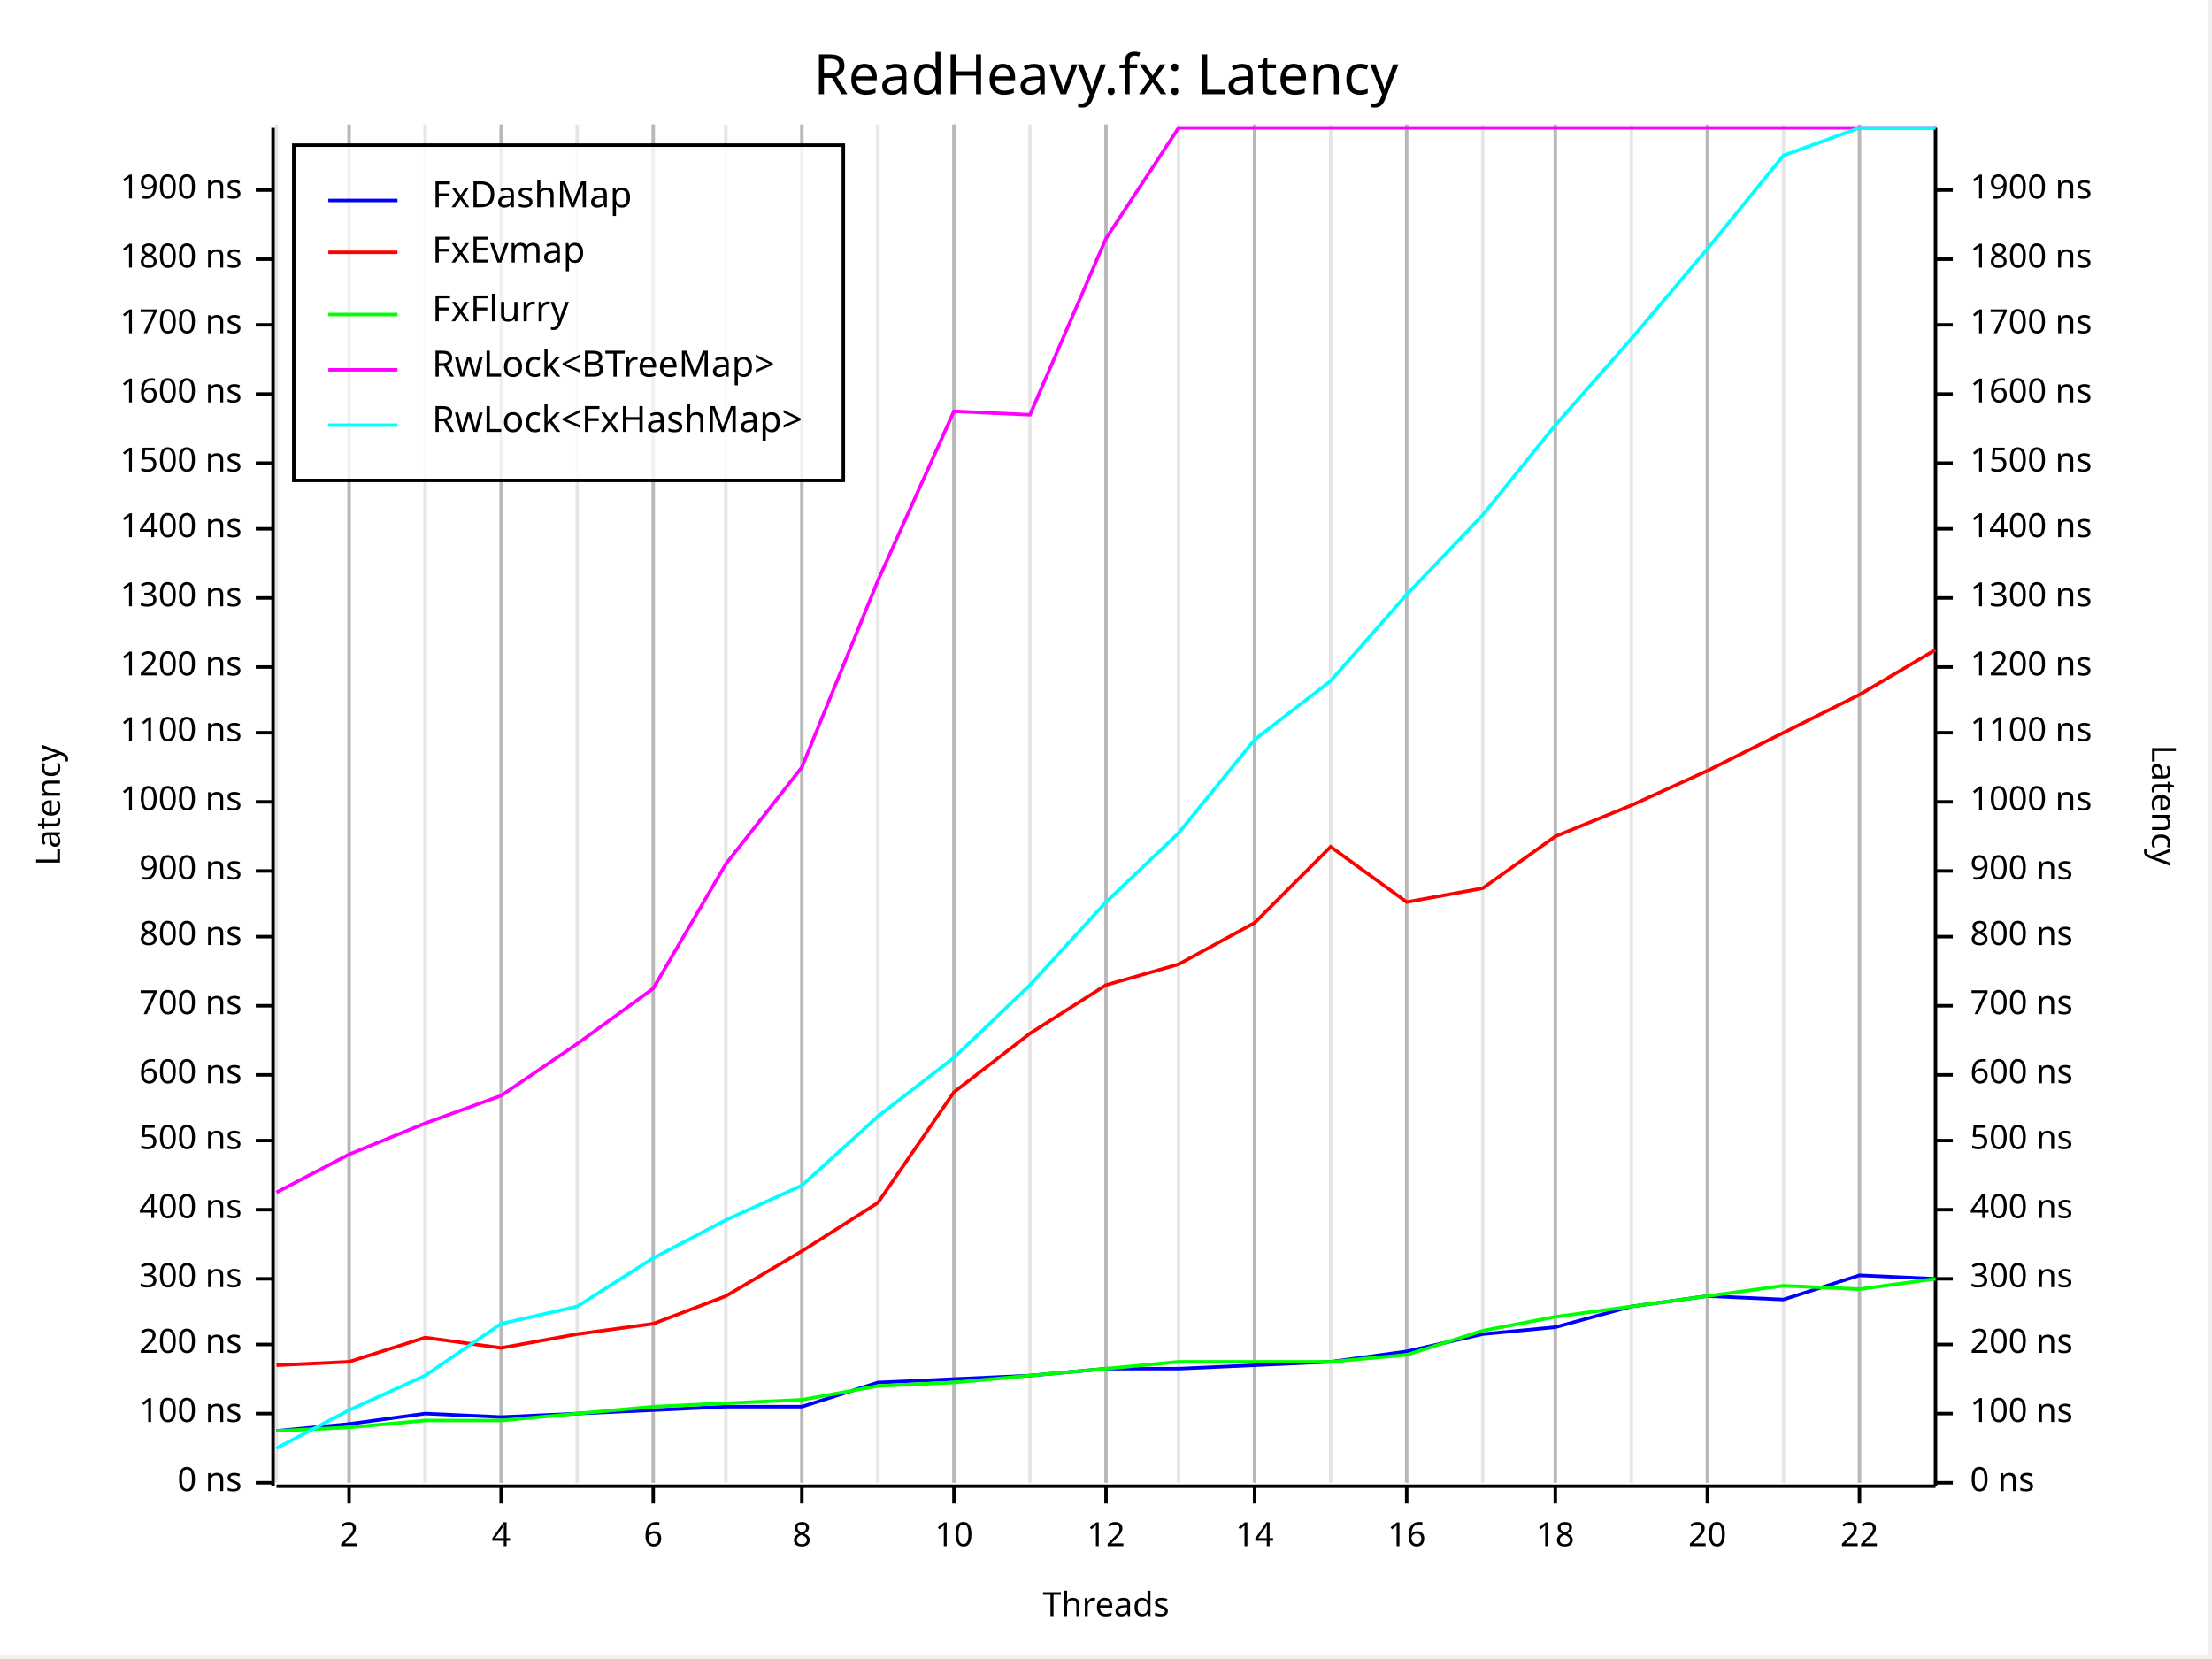
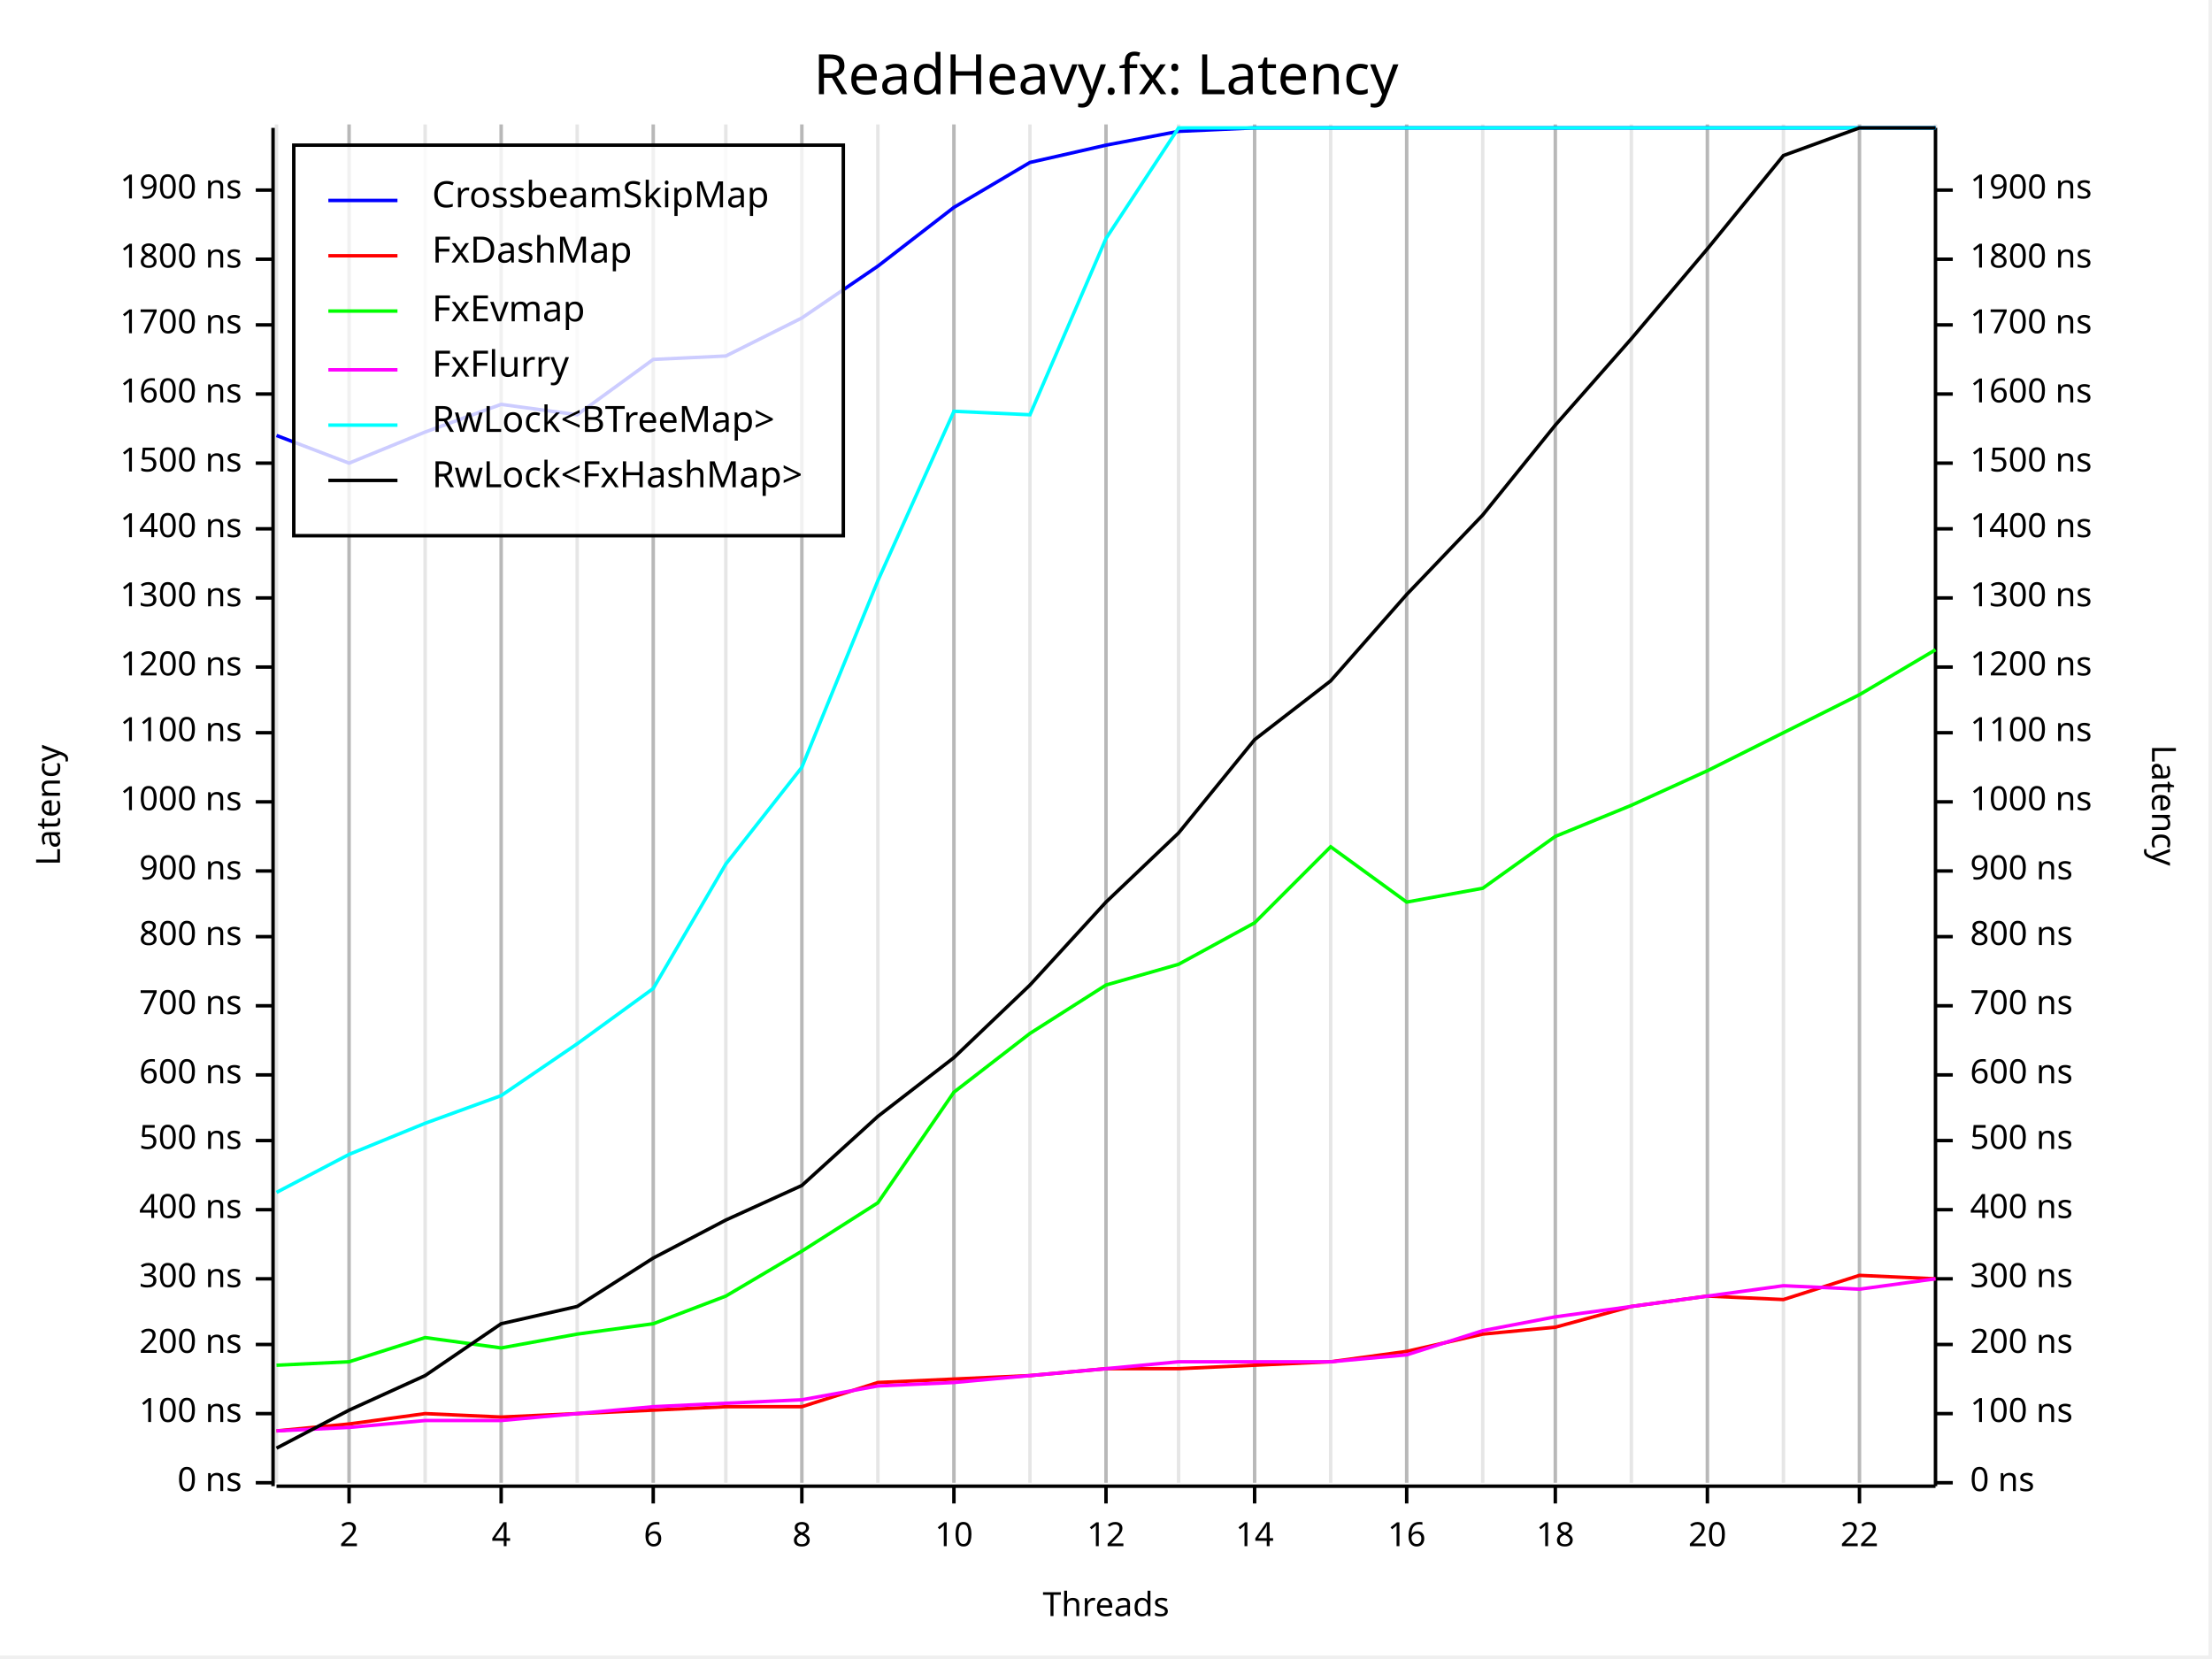
<svg xmlns="http://www.w3.org/2000/svg" width="640" height="480" viewBox="0 0 640 480">
  <rect x="0" y="0" width="639" height="479" opacity="1" fill="#FFFFFF" stroke="none" />
  <text x="320" y="15" dy="0.76em" text-anchor="middle" font-family="Fira Code" font-size="16.129" opacity="1" fill="#000000">
ReadHeavy.fx: Latency
</text>
  <line opacity="0.1" stroke="#000000" stroke-width="1" x1="80" y1="429" x2="80" y2="36" />
  <line opacity="0.1" stroke="#000000" stroke-width="1" x1="101" y1="429" x2="101" y2="36" />
  <line opacity="0.1" stroke="#000000" stroke-width="1" x1="123" y1="429" x2="123" y2="36" />
  <line opacity="0.1" stroke="#000000" stroke-width="1" x1="145" y1="429" x2="145" y2="36" />
  <line opacity="0.1" stroke="#000000" stroke-width="1" x1="167" y1="429" x2="167" y2="36" />
  <line opacity="0.1" stroke="#000000" stroke-width="1" x1="189" y1="429" x2="189" y2="36" />
  <line opacity="0.1" stroke="#000000" stroke-width="1" x1="210" y1="429" x2="210" y2="36" />
  <line opacity="0.1" stroke="#000000" stroke-width="1" x1="232" y1="429" x2="232" y2="36" />
  <line opacity="0.1" stroke="#000000" stroke-width="1" x1="254" y1="429" x2="254" y2="36" />
  <line opacity="0.1" stroke="#000000" stroke-width="1" x1="276" y1="429" x2="276" y2="36" />
  <line opacity="0.1" stroke="#000000" stroke-width="1" x1="298" y1="429" x2="298" y2="36" />
  <line opacity="0.1" stroke="#000000" stroke-width="1" x1="320" y1="429" x2="320" y2="36" />
  <line opacity="0.1" stroke="#000000" stroke-width="1" x1="341" y1="429" x2="341" y2="36" />
  <line opacity="0.1" stroke="#000000" stroke-width="1" x1="363" y1="429" x2="363" y2="36" />
  <line opacity="0.1" stroke="#000000" stroke-width="1" x1="385" y1="429" x2="385" y2="36" />
  <line opacity="0.1" stroke="#000000" stroke-width="1" x1="407" y1="429" x2="407" y2="36" />
  <line opacity="0.1" stroke="#000000" stroke-width="1" x1="429" y1="429" x2="429" y2="36" />
  <line opacity="0.1" stroke="#000000" stroke-width="1" x1="450" y1="429" x2="450" y2="36" />
  <line opacity="0.1" stroke="#000000" stroke-width="1" x1="472" y1="429" x2="472" y2="36" />
  <line opacity="0.1" stroke="#000000" stroke-width="1" x1="494" y1="429" x2="494" y2="36" />
  <line opacity="0.1" stroke="#000000" stroke-width="1" x1="516" y1="429" x2="516" y2="36" />
  <line opacity="0.1" stroke="#000000" stroke-width="1" x1="538" y1="429" x2="538" y2="36" />
  <line opacity="0.1" stroke="#000000" stroke-width="1" x1="560" y1="429" x2="560" y2="36" />
  <text x="10" y="233" dy="0.76em" text-anchor="middle" font-family="sans-serif" font-size="9.677" opacity="1" fill="#000000" transform="rotate(270, 10, 233)">
Latency
</text>
  <text x="320" y="470" dy="-0.5ex" text-anchor="middle" font-family="sans-serif" font-size="9.677" opacity="1" fill="#000000">
Threads
</text>
  <text x="630" y="233" dy="0.76em" text-anchor="middle" font-family="sans-serif" font-size="9.677" opacity="1" fill="#000000" transform="rotate(90, 630, 233)">
Latency
</text>
  <line opacity="0.2" stroke="#000000" stroke-width="1" x1="101" y1="429" x2="101" y2="36" />
  <line opacity="0.2" stroke="#000000" stroke-width="1" x1="145" y1="429" x2="145" y2="36" />
  <line opacity="0.2" stroke="#000000" stroke-width="1" x1="189" y1="429" x2="189" y2="36" />
  <line opacity="0.2" stroke="#000000" stroke-width="1" x1="232" y1="429" x2="232" y2="36" />
  <line opacity="0.2" stroke="#000000" stroke-width="1" x1="276" y1="429" x2="276" y2="36" />
  <line opacity="0.2" stroke="#000000" stroke-width="1" x1="320" y1="429" x2="320" y2="36" />
  <line opacity="0.2" stroke="#000000" stroke-width="1" x1="363" y1="429" x2="363" y2="36" />
  <line opacity="0.2" stroke="#000000" stroke-width="1" x1="407" y1="429" x2="407" y2="36" />
  <line opacity="0.2" stroke="#000000" stroke-width="1" x1="450" y1="429" x2="450" y2="36" />
  <line opacity="0.2" stroke="#000000" stroke-width="1" x1="494" y1="429" x2="494" y2="36" />
  <line opacity="0.2" stroke="#000000" stroke-width="1" x1="538" y1="429" x2="538" y2="36" />
  <polyline fill="none" opacity="1" stroke="#000000" stroke-width="1" points="79,37 79,430 " />
  <text x="70" y="429" dy="0.5ex" text-anchor="end" font-family="sans-serif" font-size="9.677" opacity="1" fill="#000000">
0 ns
</text>
  <polyline fill="none" opacity="1" stroke="#000000" stroke-width="1" points="74,429 79,429 " />
  <text x="70" y="409" dy="0.5ex" text-anchor="end" font-family="sans-serif" font-size="9.677" opacity="1" fill="#000000">
100 ns
</text>
  <polyline fill="none" opacity="1" stroke="#000000" stroke-width="1" points="74,409 79,409 " />
  <text x="70" y="389" dy="0.5ex" text-anchor="end" font-family="sans-serif" font-size="9.677" opacity="1" fill="#000000">
200 ns
</text>
  <polyline fill="none" opacity="1" stroke="#000000" stroke-width="1" points="74,389 79,389 " />
  <text x="70" y="370" dy="0.5ex" text-anchor="end" font-family="sans-serif" font-size="9.677" opacity="1" fill="#000000">
300 ns
</text>
  <polyline fill="none" opacity="1" stroke="#000000" stroke-width="1" points="74,370 79,370 " />
  <text x="70" y="350" dy="0.5ex" text-anchor="end" font-family="sans-serif" font-size="9.677" opacity="1" fill="#000000">
400 ns
</text>
  <polyline fill="none" opacity="1" stroke="#000000" stroke-width="1" points="74,350 79,350 " />
  <text x="70" y="330" dy="0.5ex" text-anchor="end" font-family="sans-serif" font-size="9.677" opacity="1" fill="#000000">
500 ns
</text>
  <polyline fill="none" opacity="1" stroke="#000000" stroke-width="1" points="74,330 79,330 " />
  <text x="70" y="311" dy="0.5ex" text-anchor="end" font-family="sans-serif" font-size="9.677" opacity="1" fill="#000000">
600 ns
</text>
  <polyline fill="none" opacity="1" stroke="#000000" stroke-width="1" points="74,311 79,311 " />
  <text x="70" y="291" dy="0.5ex" text-anchor="end" font-family="sans-serif" font-size="9.677" opacity="1" fill="#000000">
700 ns
</text>
  <polyline fill="none" opacity="1" stroke="#000000" stroke-width="1" points="74,291 79,291 " />
  <text x="70" y="271" dy="0.5ex" text-anchor="end" font-family="sans-serif" font-size="9.677" opacity="1" fill="#000000">
800 ns
</text>
  <polyline fill="none" opacity="1" stroke="#000000" stroke-width="1" points="74,271 79,271 " />
  <text x="70" y="252" dy="0.5ex" text-anchor="end" font-family="sans-serif" font-size="9.677" opacity="1" fill="#000000">
900 ns
</text>
  <polyline fill="none" opacity="1" stroke="#000000" stroke-width="1" points="74,252 79,252 " />
  <text x="70" y="232" dy="0.5ex" text-anchor="end" font-family="sans-serif" font-size="9.677" opacity="1" fill="#000000">
1000 ns
</text>
  <polyline fill="none" opacity="1" stroke="#000000" stroke-width="1" points="74,232 79,232 " />
  <text x="70" y="212" dy="0.5ex" text-anchor="end" font-family="sans-serif" font-size="9.677" opacity="1" fill="#000000">
1100 ns
</text>
  <polyline fill="none" opacity="1" stroke="#000000" stroke-width="1" points="74,212 79,212 " />
  <text x="70" y="193" dy="0.5ex" text-anchor="end" font-family="sans-serif" font-size="9.677" opacity="1" fill="#000000">
1200 ns
</text>
  <polyline fill="none" opacity="1" stroke="#000000" stroke-width="1" points="74,193 79,193 " />
  <text x="70" y="173" dy="0.5ex" text-anchor="end" font-family="sans-serif" font-size="9.677" opacity="1" fill="#000000">
1300 ns
</text>
  <polyline fill="none" opacity="1" stroke="#000000" stroke-width="1" points="74,173 79,173 " />
  <text x="70" y="153" dy="0.5ex" text-anchor="end" font-family="sans-serif" font-size="9.677" opacity="1" fill="#000000">
1400 ns
</text>
  <polyline fill="none" opacity="1" stroke="#000000" stroke-width="1" points="74,153 79,153 " />
  <text x="70" y="134" dy="0.5ex" text-anchor="end" font-family="sans-serif" font-size="9.677" opacity="1" fill="#000000">
1500 ns
</text>
  <polyline fill="none" opacity="1" stroke="#000000" stroke-width="1" points="74,134 79,134 " />
  <text x="70" y="114" dy="0.5ex" text-anchor="end" font-family="sans-serif" font-size="9.677" opacity="1" fill="#000000">
1600 ns
</text>
  <polyline fill="none" opacity="1" stroke="#000000" stroke-width="1" points="74,114 79,114 " />
  <text x="70" y="94" dy="0.5ex" text-anchor="end" font-family="sans-serif" font-size="9.677" opacity="1" fill="#000000">
1700 ns
</text>
  <polyline fill="none" opacity="1" stroke="#000000" stroke-width="1" points="74,94 79,94 " />
  <text x="70" y="75" dy="0.5ex" text-anchor="end" font-family="sans-serif" font-size="9.677" opacity="1" fill="#000000">
1800 ns
</text>
  <polyline fill="none" opacity="1" stroke="#000000" stroke-width="1" points="74,75 79,75 " />
  <text x="70" y="55" dy="0.5ex" text-anchor="end" font-family="sans-serif" font-size="9.677" opacity="1" fill="#000000">
1900 ns
</text>
  <polyline fill="none" opacity="1" stroke="#000000" stroke-width="1" points="74,55 79,55 " />
  <polyline fill="none" opacity="1" stroke="#000000" stroke-width="1" points="80,430 560,430 " />
  <text x="101" y="440" dy="0.76em" text-anchor="middle" font-family="sans-serif" font-size="9.677" opacity="1" fill="#000000">
2
</text>
  <polyline fill="none" opacity="1" stroke="#000000" stroke-width="1" points="101,430 101,435 " />
  <text x="145" y="440" dy="0.76em" text-anchor="middle" font-family="sans-serif" font-size="9.677" opacity="1" fill="#000000">
4
</text>
  <polyline fill="none" opacity="1" stroke="#000000" stroke-width="1" points="145,430 145,435 " />
  <text x="189" y="440" dy="0.76em" text-anchor="middle" font-family="sans-serif" font-size="9.677" opacity="1" fill="#000000">
6
</text>
  <polyline fill="none" opacity="1" stroke="#000000" stroke-width="1" points="189,430 189,435 " />
  <text x="232" y="440" dy="0.76em" text-anchor="middle" font-family="sans-serif" font-size="9.677" opacity="1" fill="#000000">
8
</text>
  <polyline fill="none" opacity="1" stroke="#000000" stroke-width="1" points="232,430 232,435 " />
  <text x="276" y="440" dy="0.76em" text-anchor="middle" font-family="sans-serif" font-size="9.677" opacity="1" fill="#000000">
10
</text>
  <polyline fill="none" opacity="1" stroke="#000000" stroke-width="1" points="276,430 276,435 " />
  <text x="320" y="440" dy="0.76em" text-anchor="middle" font-family="sans-serif" font-size="9.677" opacity="1" fill="#000000">
12
</text>
  <polyline fill="none" opacity="1" stroke="#000000" stroke-width="1" points="320,430 320,435 " />
  <text x="363" y="440" dy="0.76em" text-anchor="middle" font-family="sans-serif" font-size="9.677" opacity="1" fill="#000000">
14
</text>
  <polyline fill="none" opacity="1" stroke="#000000" stroke-width="1" points="363,430 363,435 " />
  <text x="407" y="440" dy="0.76em" text-anchor="middle" font-family="sans-serif" font-size="9.677" opacity="1" fill="#000000">
16
</text>
  <polyline fill="none" opacity="1" stroke="#000000" stroke-width="1" points="407,430 407,435 " />
  <text x="450" y="440" dy="0.76em" text-anchor="middle" font-family="sans-serif" font-size="9.677" opacity="1" fill="#000000">
18
</text>
  <polyline fill="none" opacity="1" stroke="#000000" stroke-width="1" points="450,430 450,435 " />
  <text x="494" y="440" dy="0.76em" text-anchor="middle" font-family="sans-serif" font-size="9.677" opacity="1" fill="#000000">
20
</text>
  <polyline fill="none" opacity="1" stroke="#000000" stroke-width="1" points="494,430 494,435 " />
  <text x="538" y="440" dy="0.76em" text-anchor="middle" font-family="sans-serif" font-size="9.677" opacity="1" fill="#000000">
22
</text>
  <polyline fill="none" opacity="1" stroke="#000000" stroke-width="1" points="538,430 538,435 " />
  <polyline fill="none" opacity="1" stroke="#000000" stroke-width="1" points="560,37 560,430 " />
  <text x="570" y="429" dy="0.5ex" text-anchor="start" font-family="sans-serif" font-size="9.677" opacity="1" fill="#000000">
0 ns
</text>
  <polyline fill="none" opacity="1" stroke="#000000" stroke-width="1" points="560,429 565,429 " />
  <text x="570" y="409" dy="0.5ex" text-anchor="start" font-family="sans-serif" font-size="9.677" opacity="1" fill="#000000">
100 ns
</text>
  <polyline fill="none" opacity="1" stroke="#000000" stroke-width="1" points="560,409 565,409 " />
  <text x="570" y="389" dy="0.5ex" text-anchor="start" font-family="sans-serif" font-size="9.677" opacity="1" fill="#000000">
200 ns
</text>
  <polyline fill="none" opacity="1" stroke="#000000" stroke-width="1" points="560,389 565,389 " />
  <text x="570" y="370" dy="0.5ex" text-anchor="start" font-family="sans-serif" font-size="9.677" opacity="1" fill="#000000">
300 ns
</text>
  <polyline fill="none" opacity="1" stroke="#000000" stroke-width="1" points="560,370 565,370 " />
  <text x="570" y="350" dy="0.5ex" text-anchor="start" font-family="sans-serif" font-size="9.677" opacity="1" fill="#000000">
400 ns
</text>
  <polyline fill="none" opacity="1" stroke="#000000" stroke-width="1" points="560,350 565,350 " />
  <text x="570" y="330" dy="0.5ex" text-anchor="start" font-family="sans-serif" font-size="9.677" opacity="1" fill="#000000">
500 ns
</text>
  <polyline fill="none" opacity="1" stroke="#000000" stroke-width="1" points="560,330 565,330 " />
  <text x="570" y="311" dy="0.5ex" text-anchor="start" font-family="sans-serif" font-size="9.677" opacity="1" fill="#000000">
600 ns
</text>
  <polyline fill="none" opacity="1" stroke="#000000" stroke-width="1" points="560,311 565,311 " />
  <text x="570" y="291" dy="0.5ex" text-anchor="start" font-family="sans-serif" font-size="9.677" opacity="1" fill="#000000">
700 ns
</text>
  <polyline fill="none" opacity="1" stroke="#000000" stroke-width="1" points="560,291 565,291 " />
  <text x="570" y="271" dy="0.5ex" text-anchor="start" font-family="sans-serif" font-size="9.677" opacity="1" fill="#000000">
800 ns
</text>
  <polyline fill="none" opacity="1" stroke="#000000" stroke-width="1" points="560,271 565,271 " />
  <text x="570" y="252" dy="0.5ex" text-anchor="start" font-family="sans-serif" font-size="9.677" opacity="1" fill="#000000">
900 ns
</text>
  <polyline fill="none" opacity="1" stroke="#000000" stroke-width="1" points="560,252 565,252 " />
  <text x="570" y="232" dy="0.5ex" text-anchor="start" font-family="sans-serif" font-size="9.677" opacity="1" fill="#000000">
1000 ns
</text>
  <polyline fill="none" opacity="1" stroke="#000000" stroke-width="1" points="560,232 565,232 " />
  <text x="570" y="212" dy="0.5ex" text-anchor="start" font-family="sans-serif" font-size="9.677" opacity="1" fill="#000000">
1100 ns
</text>
  <polyline fill="none" opacity="1" stroke="#000000" stroke-width="1" points="560,212 565,212 " />
  <text x="570" y="193" dy="0.5ex" text-anchor="start" font-family="sans-serif" font-size="9.677" opacity="1" fill="#000000">
1200 ns
</text>
  <polyline fill="none" opacity="1" stroke="#000000" stroke-width="1" points="560,193 565,193 " />
  <text x="570" y="173" dy="0.5ex" text-anchor="start" font-family="sans-serif" font-size="9.677" opacity="1" fill="#000000">
1300 ns
</text>
  <polyline fill="none" opacity="1" stroke="#000000" stroke-width="1" points="560,173 565,173 " />
  <text x="570" y="153" dy="0.5ex" text-anchor="start" font-family="sans-serif" font-size="9.677" opacity="1" fill="#000000">
1400 ns
</text>
  <polyline fill="none" opacity="1" stroke="#000000" stroke-width="1" points="560,153 565,153 " />
  <text x="570" y="134" dy="0.5ex" text-anchor="start" font-family="sans-serif" font-size="9.677" opacity="1" fill="#000000">
1500 ns
</text>
  <polyline fill="none" opacity="1" stroke="#000000" stroke-width="1" points="560,134 565,134 " />
  <text x="570" y="114" dy="0.5ex" text-anchor="start" font-family="sans-serif" font-size="9.677" opacity="1" fill="#000000">
1600 ns
</text>
  <polyline fill="none" opacity="1" stroke="#000000" stroke-width="1" points="560,114 565,114 " />
  <text x="570" y="94" dy="0.5ex" text-anchor="start" font-family="sans-serif" font-size="9.677" opacity="1" fill="#000000">
1700 ns
</text>
  <polyline fill="none" opacity="1" stroke="#000000" stroke-width="1" points="560,94 565,94 " />
  <text x="570" y="75" dy="0.5ex" text-anchor="start" font-family="sans-serif" font-size="9.677" opacity="1" fill="#000000">
1800 ns
</text>
  <polyline fill="none" opacity="1" stroke="#000000" stroke-width="1" points="560,75 565,75 " />
  <text x="570" y="55" dy="0.5ex" text-anchor="start" font-family="sans-serif" font-size="9.677" opacity="1" fill="#000000">
1900 ns
</text>
  <polyline fill="none" opacity="1" stroke="#000000" stroke-width="1" points="560,55 565,55 " />
-   <polyline fill="none" opacity="1" stroke="#0000FF" stroke-width="1" points="80,414 101,412 123,409 145,410 167,409 189,408 210,407 232,407 254,400 276,399 298,398 320,396 341,396 363,395 385,394 407,391 429,386 450,384 472,378 494,375 516,376 538,369 560,370 " />
-   <polyline fill="none" opacity="1" stroke="#FF0000" stroke-width="1" points="80,395 101,394 123,387 145,390 167,386 189,383 210,375 232,362 254,348 276,316 298,299 320,285 341,279 363,267 385,245 407,261 429,257 450,242 472,233 494,223 516,212 538,201 560,188 " />
-   <polyline fill="none" opacity="1" stroke="#00FF00" stroke-width="1" points="80,414 101,413 123,411 145,411 167,409 189,407 210,406 232,405 254,401 276,400 298,398 320,396 341,394 363,394 385,394 407,392 429,385 450,381 472,378 494,375 516,372 538,373 560,370 " />
-   <polyline fill="none" opacity="1" stroke="#FF00FF" stroke-width="1" points="80,345 101,334 123,325 145,317 167,302 189,286 210,250 232,222 254,168 276,119 298,120 320,69 341,37 363,37 385,37 407,37 429,37 450,37 472,37 494,37 516,37 538,37 560,37 " />
-   <polyline fill="none" opacity="1" stroke="#00FFFF" stroke-width="1" points="80,419 101,408 123,398 145,383 167,378 189,364 210,353 232,343 254,323 276,306 298,285 320,261 341,241 363,214 385,197 407,172 429,149 450,123 472,98 494,72 516,45 538,37 560,37 " />
-   <rect x="85" y="42" width="159" height="97" opacity="0.8" fill="#FFFFFF" stroke="none" />
-   <rect x="85" y="42" width="159" height="97" opacity="1" fill="none" stroke="#000000" />
+   <polyline fill="none" opacity="1" stroke="#0000FF" stroke-width="1" points="80,126 101,134 123,125 145,117 167,120 189,104 210,103 232,92 254,77 276,60 298,47 320,42 341,38 363,37 385,37 407,37 429,37 450,37 472,37 494,37 516,37 538,37 560,37 " />
+   <polyline fill="none" opacity="1" stroke="#FF0000" stroke-width="1" points="80,414 101,412 123,409 145,410 167,409 189,408 210,407 232,407 254,400 276,399 298,398 320,396 341,396 363,395 385,394 407,391 429,386 450,384 472,378 494,375 516,376 538,369 560,370 " />
+   <polyline fill="none" opacity="1" stroke="#00FF00" stroke-width="1" points="80,395 101,394 123,387 145,390 167,386 189,383 210,375 232,362 254,348 276,316 298,299 320,285 341,279 363,267 385,245 407,261 429,257 450,242 472,233 494,223 516,212 538,201 560,188 " />
+   <polyline fill="none" opacity="1" stroke="#FF00FF" stroke-width="1" points="80,414 101,413 123,411 145,411 167,409 189,407 210,406 232,405 254,401 276,400 298,398 320,396 341,394 363,394 385,394 407,392 429,385 450,381 472,378 494,375 516,372 538,373 560,370 " />
+   <polyline fill="none" opacity="1" stroke="#00FFFF" stroke-width="1" points="80,345 101,334 123,325 145,317 167,302 189,286 210,250 232,222 254,168 276,119 298,120 320,69 341,37 363,37 385,37 407,37 429,37 450,37 472,37 494,37 516,37 538,37 560,37 " />
+   <polyline fill="none" opacity="1" stroke="#000000" stroke-width="1" points="80,419 101,408 123,398 145,383 167,378 189,364 210,353 232,343 254,323 276,306 298,285 320,261 341,241 363,214 385,197 407,172 429,149 450,123 472,98 494,72 516,45 538,37 560,37 " />
+   <rect x="85" y="42" width="159" height="113" opacity="0.8" fill="#FFFFFF" stroke="none" />
+   <rect x="85" y="42" width="159" height="113" opacity="1" fill="none" stroke="#000000" />
  <text x="125" y="52" dy="0.76em" text-anchor="start" font-family="Fira Code" font-size="10.484" opacity="1" fill="#000000">
+ CrossbeamSkipMap
+ </text>
+   <text x="125" y="68" dy="0.76em" text-anchor="start" font-family="Fira Code" font-size="10.484" opacity="1" fill="#000000">
FxDashMap
</text>
-   <text x="125" y="68" dy="0.76em" text-anchor="start" font-family="Fira Code" font-size="10.484" opacity="1" fill="#000000">
+   <text x="125" y="85" dy="0.76em" text-anchor="start" font-family="Fira Code" font-size="10.484" opacity="1" fill="#000000">
FxEvmap
</text>
-   <text x="125" y="85" dy="0.76em" text-anchor="start" font-family="Fira Code" font-size="10.484" opacity="1" fill="#000000">
+   <text x="125" y="101" dy="0.76em" text-anchor="start" font-family="Fira Code" font-size="10.484" opacity="1" fill="#000000">
FxFlurry
</text>
-   <text x="125" y="101" dy="0.76em" text-anchor="start" font-family="Fira Code" font-size="10.484" opacity="1" fill="#000000">
+   <text x="125" y="117" dy="0.76em" text-anchor="start" font-family="Fira Code" font-size="10.484" opacity="1" fill="#000000">
RwLock&lt;BTreeMap&gt;
</text>
-   <text x="125" y="117" dy="0.76em" text-anchor="start" font-family="Fira Code" font-size="10.484" opacity="1" fill="#000000">
+   <text x="125" y="133" dy="0.76em" text-anchor="start" font-family="Fira Code" font-size="10.484" opacity="1" fill="#000000">
RwLock&lt;FxHashMap&gt;
</text>
  <polyline fill="none" opacity="1" stroke="#0000FF" stroke-width="1" points="95,58 115,58 " />
-   <polyline fill="none" opacity="1" stroke="#FF0000" stroke-width="1" points="95,73 115,73 " />
-   <polyline fill="none" opacity="1" stroke="#00FF00" stroke-width="1" points="95,91 115,91 " />
+   <polyline fill="none" opacity="1" stroke="#FF0000" stroke-width="1" points="95,74 115,74 " />
+   <polyline fill="none" opacity="1" stroke="#00FF00" stroke-width="1" points="95,90 115,90 " />
  <polyline fill="none" opacity="1" stroke="#FF00FF" stroke-width="1" points="95,107 115,107 " />
  <polyline fill="none" opacity="1" stroke="#00FFFF" stroke-width="1" points="95,123 115,123 " />
+   <polyline fill="none" opacity="1" stroke="#000000" stroke-width="1" points="95,139 115,139 " />
</svg>
